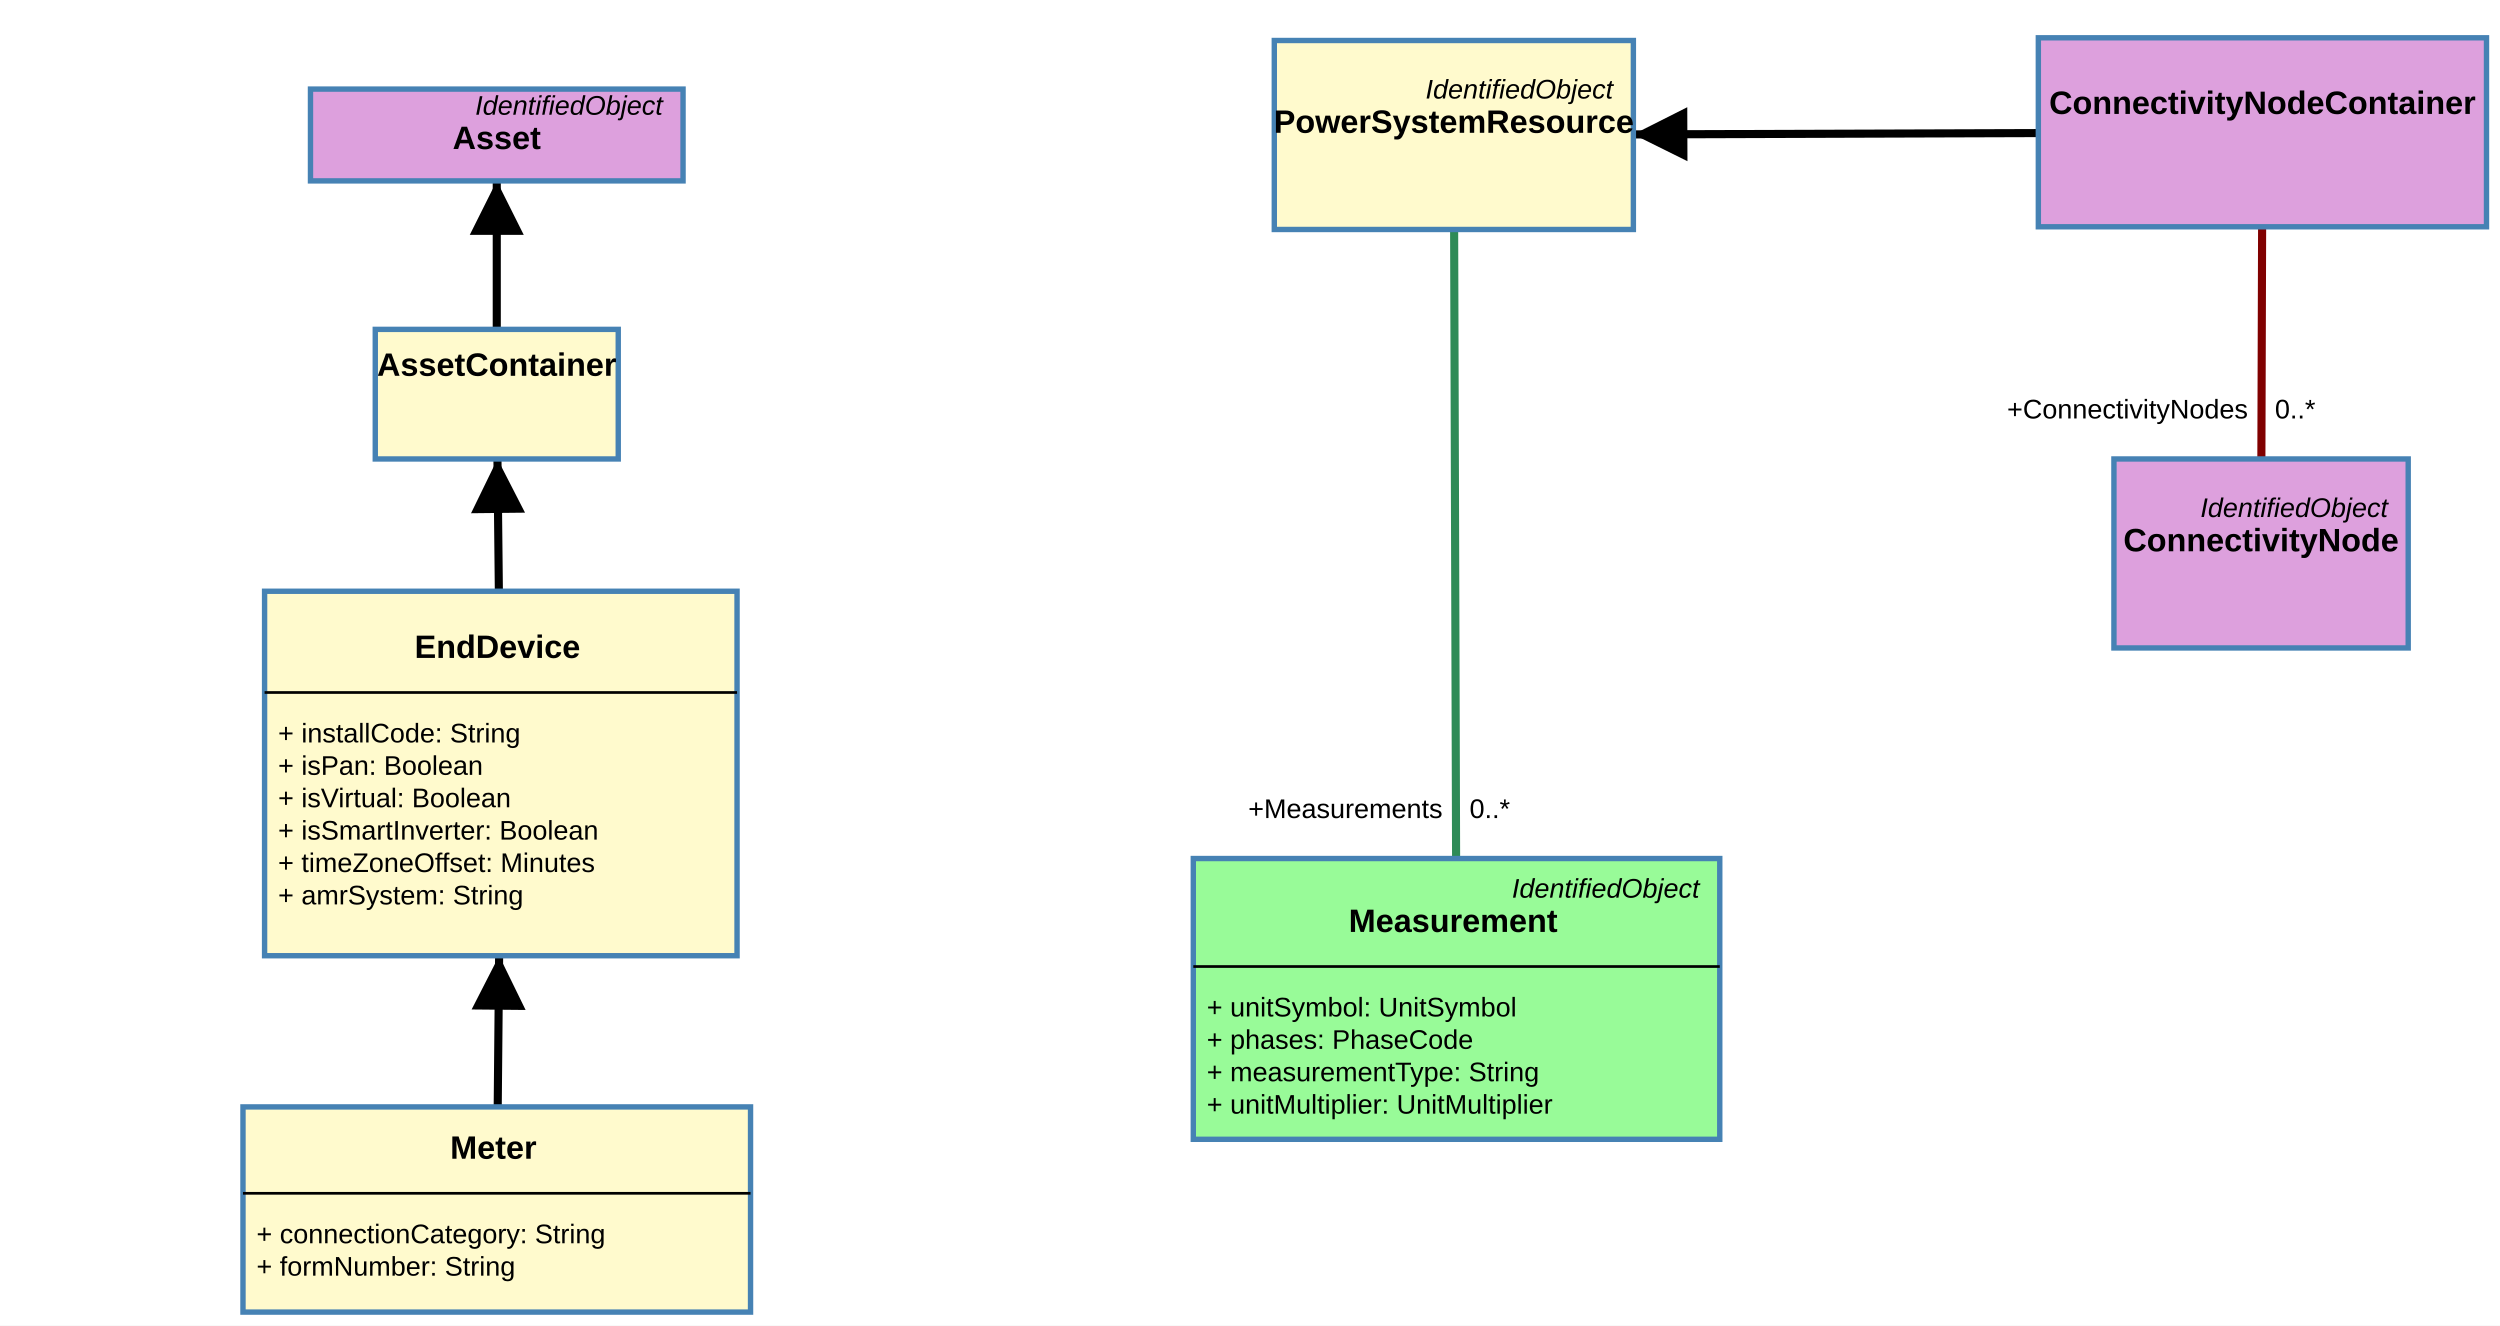
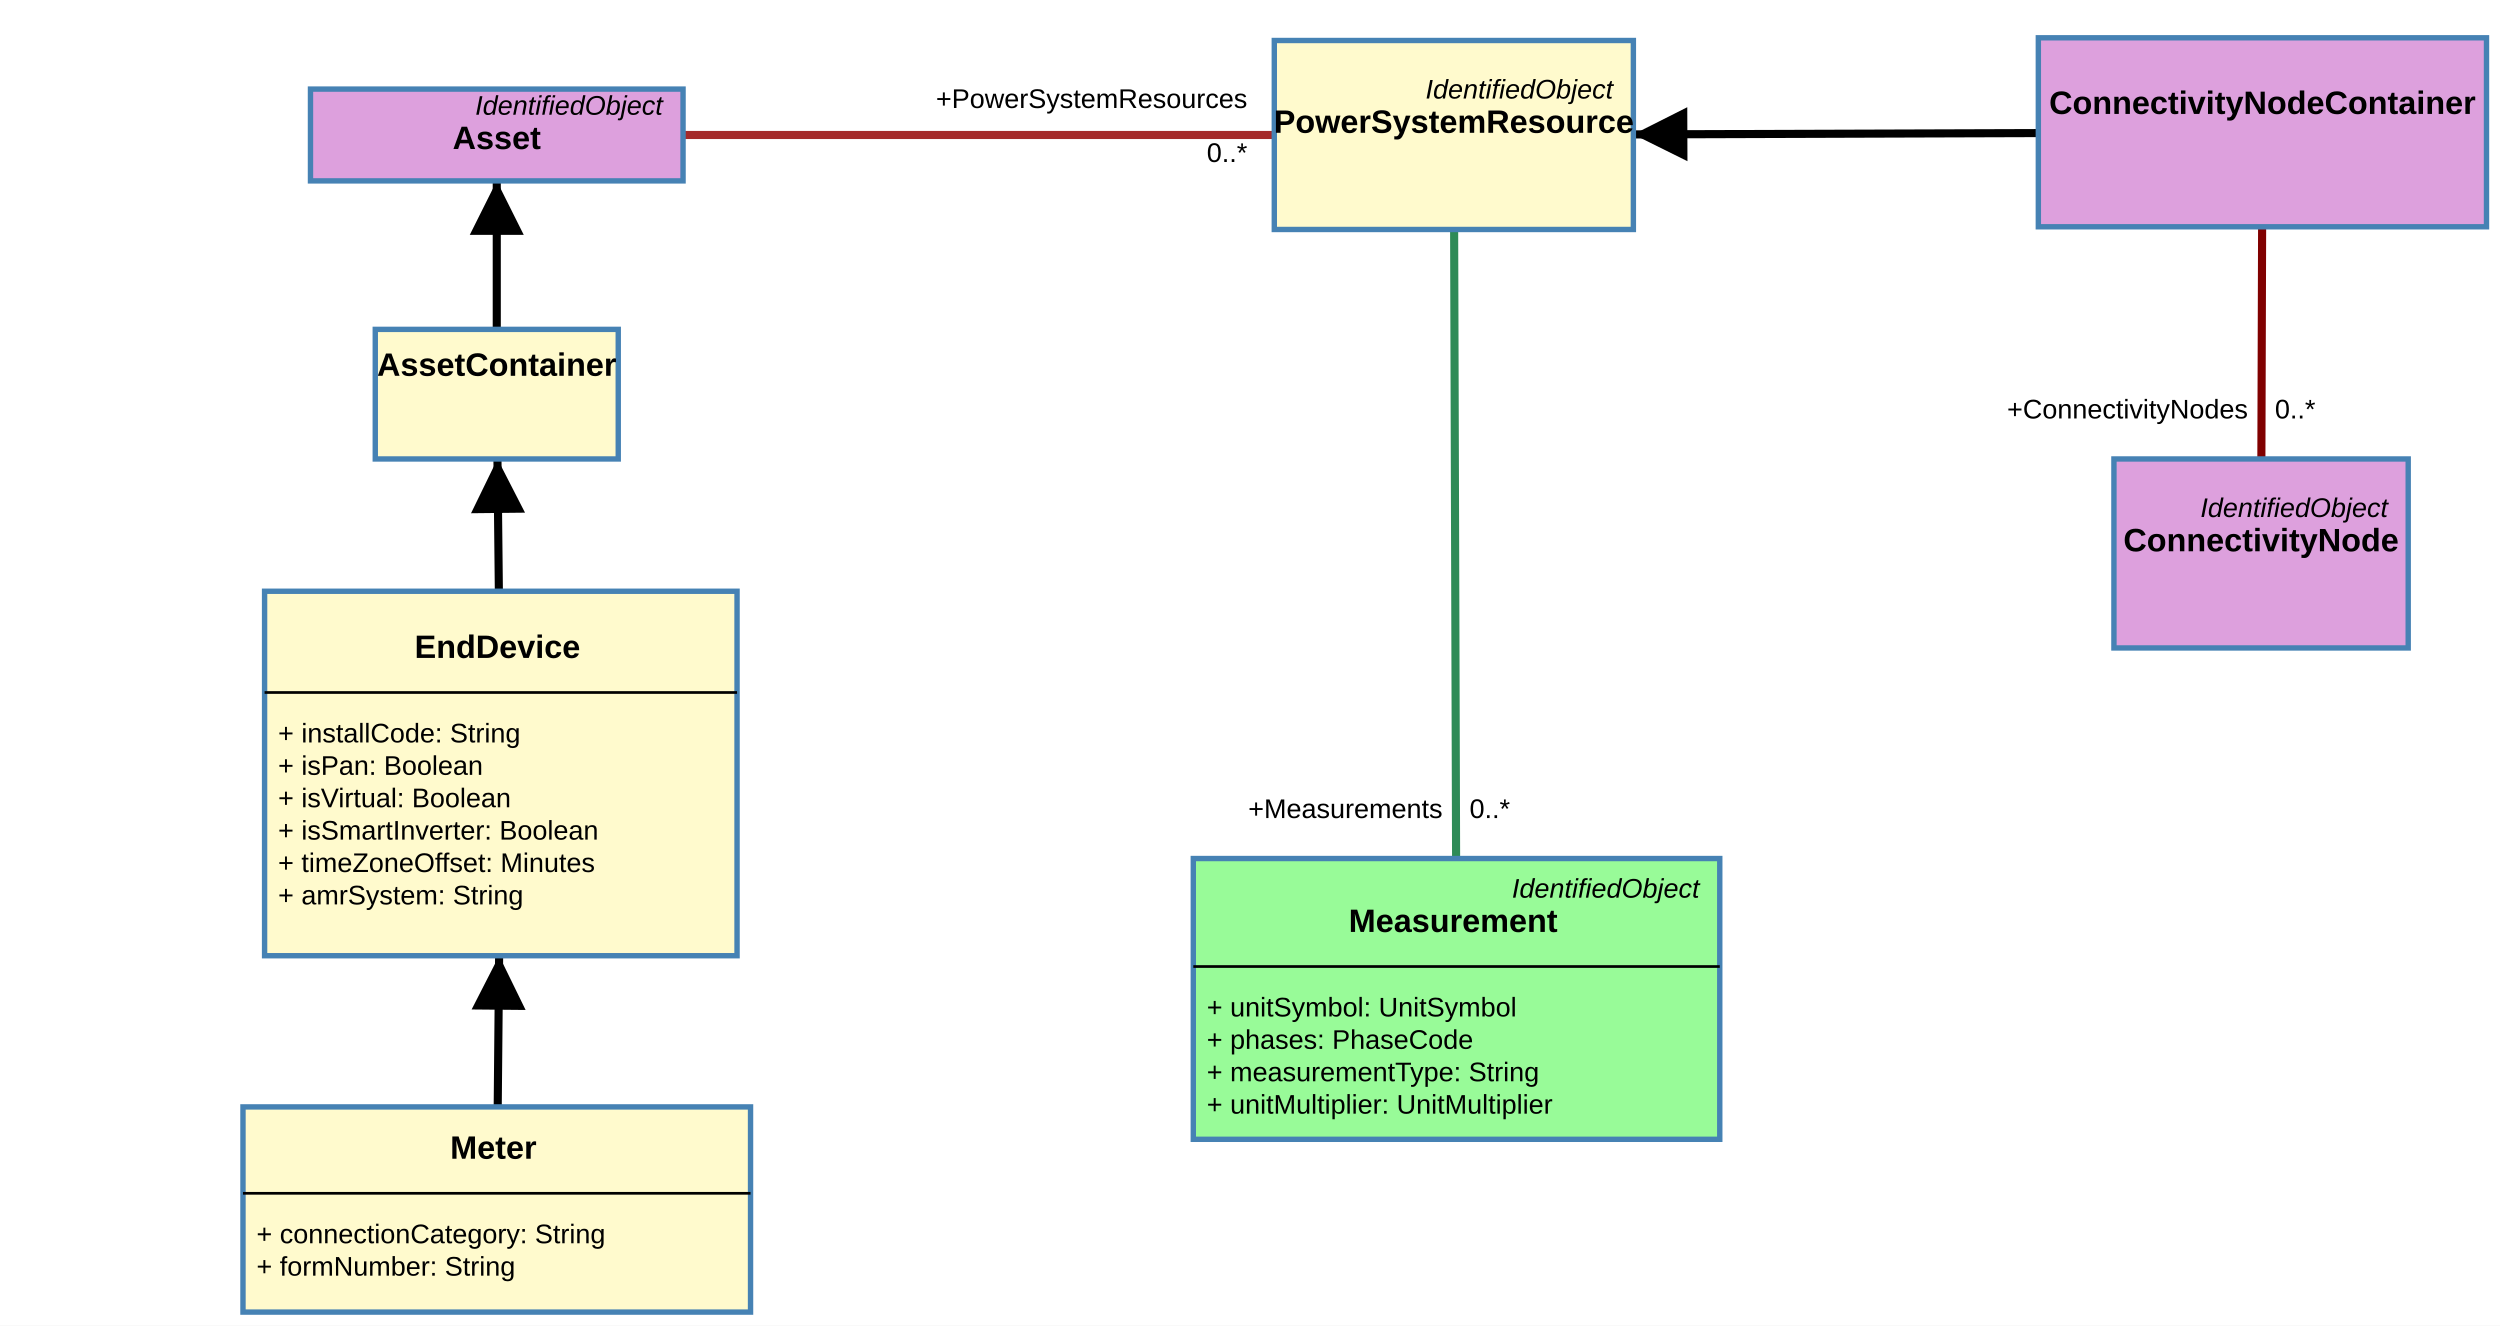
<svg xmlns="http://www.w3.org/2000/svg" width="926" height="491" style="-webkit-tap-highlight-color: rgba(0, 0, 0, 0);">
  <rect width="100%" height="100%" fill="white" />
  <g class="zoom-group">
    <defs>
      <marker id="arrowhead" viewBox="-0 -5 10 10" refX="5" refY="0" orient="auto" markerWidth="10" markerHeight="10" xoverflow="visible">
        <path d="M 0,-5 L 10 ,0 L 0,5" fill="black" style="stroke: none;" />
      </marker>
    </defs>
    <line class="link" x1="837.5" y1="205" x2="838" y2="49" stroke="#800000" stroke-width="3" />
    <line class="link" x1="838" y1="49" x2="538.5" y2="50" stroke="#000000" stroke-width="3" marker-end="url(#arrowhead)" />
    <line class="link" x1="538.5" y1="50" x2="539.5" y2="370" stroke="#2e8b57" stroke-width="3" />
    <line class="link" x1="184" y1="448" x2="185.5" y2="286.5" stroke="#000000" stroke-width="3" marker-end="url(#arrowhead)" />
    <line class="link" x1="184" y1="146" x2="184" y2="50" stroke="#000000" stroke-width="3" marker-end="url(#arrowhead)" />
    <line class="link" x1="185.5" y1="286.5" x2="184" y2="146" stroke="#000000" stroke-width="3" marker-end="url(#arrowhead)" />
+     <line class="link" x1="184" y1="50" x2="538.5" y2="50" stroke="#a52a2a" stroke-width="3" />
    <line class="arrow" x2="615" y2="49.745" x1="838" y1="49" stroke="#000000" stroke-width="2" marker-end="url(#arrowhead)" />
    <line class="arrow" x2="184.78" y2="364" x1="184" y1="448" stroke="#000000" stroke-width="2" marker-end="url(#arrowhead)" />
    <line class="arrow" x2="184" y2="77" x1="184" y1="146" stroke="#000000" stroke-width="2" marker-end="url(#arrowhead)" />
    <line class="arrow" x2="184.363" y2="179.999" x1="185.5" y1="286.5" stroke="#000000" stroke-width="2" marker-end="url(#arrowhead)" />
    <g class="draggable" transform="translate(472, 15)">
      <rect class="box" width="133" height="70" style="fill: #fffacd; stroke: steelblue; stroke-width: 2px; cursor: move;" />
      <text x="0" y="0" text-anchor="start" font-size="10px">
        <tspan x="128" y="18" dy=".35em" text-anchor="end" style="font-family: Arial, sans-serif; font-weight: 400; font-style: italic; fill: black; font-size: 10px; pointer-events: none;">IdentifiedObject</tspan>
        <tspan x="66.5" y="30" dy=".35em" text-anchor="middle" style="font-family: Arial, sans-serif; font-weight: 700; font-style: normal; fill: black; font-size: 12px; pointer-events: none;">PowerSystemResource</tspan>
      </text>
    </g>
    <g class="draggable" transform="translate(783, 170)">
      <rect class="box" width="109" height="70" style="fill: #dda0dd; stroke: steelblue; stroke-width: 2px; cursor: move;" />
      <text x="0" y="0" text-anchor="start" font-size="10px">
        <tspan x="104" y="18" dy=".35em" text-anchor="end" style="font-family: Arial, sans-serif; font-weight: 400; font-style: italic; fill: black; font-size: 10px; pointer-events: none;">IdentifiedObject</tspan>
        <tspan x="54.5" y="30" dy=".35em" text-anchor="middle" style="font-family: Arial, sans-serif; font-weight: 700; font-style: normal; fill: black; font-size: 12px; pointer-events: none;">ConnectivityNode</tspan>
      </text>
    </g>
    <g class="draggable" transform="translate(755, 14)">
      <rect class="box" width="166" height="70" style="fill: #dda0dd; stroke: steelblue; stroke-width: 2px; cursor: move;" />
      <text x="0" y="0" text-anchor="start" font-size="10px">
        <tspan x="83" y="24" dy=".35em" text-anchor="middle" style="font-family: Arial, sans-serif; font-weight: 700; font-style: normal; fill: black; font-size: 12px; pointer-events: none;">ConnectivityNodeContainer</tspan>
      </text>
    </g>
    <g class="draggable" transform="translate(442, 318)">
      <rect class="box" width="195" height="104" style="fill: #98fb98; stroke: steelblue; stroke-width: 2px; cursor: move;" />
      <text x="0" y="0" text-anchor="start" font-size="10px">
        <tspan x="190" y="11" dy=".35em" text-anchor="end" style="font-family: Arial, sans-serif; font-weight: 400; font-style: italic; fill: black; font-size: 10px; pointer-events: none;">IdentifiedObject</tspan>
        <tspan x="97.5" y="23" dy=".35em" text-anchor="middle" style="font-family: Arial, sans-serif; font-weight: 700; font-style: normal; fill: black; font-size: 12px; pointer-events: none;">Measurement</tspan>
        <tspan x="5" y="55" dy=".35em" text-anchor="start" style="font-family: Arial, sans-serif; font-weight: 400; font-style: normal; fill: black; font-size: 10px; pointer-events: none;">+   unitSymbol: UnitSymbol</tspan>
        <tspan x="5" y="67" dy=".35em" text-anchor="start" style="font-family: Arial, sans-serif; font-weight: 400; font-style: normal; fill: black; font-size: 10px; pointer-events: none;">+   phases: PhaseCode</tspan>
        <tspan x="5" y="79" dy=".35em" text-anchor="start" style="font-family: Arial, sans-serif; font-weight: 400; font-style: normal; fill: black; font-size: 10px; pointer-events: none;">+   measurementType: String</tspan>
        <tspan x="5" y="91" dy=".35em" text-anchor="start" style="font-family: Arial, sans-serif; font-weight: 400; font-style: normal; fill: black; font-size: 10px; pointer-events: none;">+   unitMultiplier: UnitMultiplier</tspan>
      </text>
      <line x1="0" x2="195" y1="40" y2="40" stroke="black" stroke-width="1" />
    </g>
    <g class="draggable" transform="translate(90, 410)">
      <rect class="box" width="188" height="76" style="fill: #fffacd; stroke: steelblue; stroke-width: 2px; cursor: move;" />
      <text x="0" y="0" text-anchor="start" font-size="10px">
        <tspan x="94" y="15" dy=".35em" text-anchor="middle" style="font-family: Arial, sans-serif; font-weight: 700; font-style: normal; fill: black; font-size: 12px; pointer-events: none;">Meter</tspan>
        <tspan x="5" y="47" dy=".35em" text-anchor="start" style="font-family: Arial, sans-serif; font-weight: 400; font-style: normal; fill: black; font-size: 10px; pointer-events: none;">+   connectionCategory: String</tspan>
        <tspan x="5" y="59" dy=".35em" text-anchor="start" style="font-family: Arial, sans-serif; font-weight: 400; font-style: normal; fill: black; font-size: 10px; pointer-events: none;">+   formNumber: String</tspan>
      </text>
      <line x1="0" x2="188" y1="32" y2="32" stroke="black" stroke-width="1" />
    </g>
    <g class="draggable" transform="translate(115, 33)">
      <rect class="box" width="138" height="34" style="fill: #dda0dd; stroke: steelblue; stroke-width: 2px; cursor: move;" />
      <text x="0" y="0" text-anchor="start" font-size="10px">
        <tspan x="133" y="6" dy=".35em" text-anchor="end" style="font-family: Arial, sans-serif; font-weight: 400; font-style: italic; fill: black; font-size: 10px; pointer-events: none;">IdentifiedObject</tspan>
        <tspan x="69" y="18" dy=".35em" text-anchor="middle" style="font-family: Arial, sans-serif; font-weight: 700; font-style: normal; fill: black; font-size: 12px; pointer-events: none;">Asset</tspan>
      </text>
    </g>
    <g class="draggable" transform="translate(139, 122)">
      <rect class="box" width="90" height="48" style="fill: #fffacd; stroke: steelblue; stroke-width: 2px; cursor: move;" />
      <text x="0" y="0" text-anchor="start" font-size="10px">
        <tspan x="45" y="13" dy=".35em" text-anchor="middle" style="font-family: Arial, sans-serif; font-weight: 700; font-style: normal; fill: black; font-size: 12px; pointer-events: none;">AssetContainer</tspan>
      </text>
    </g>
    <g class="draggable" transform="translate(98, 219)">
      <rect class="box" width="175" height="135" style="fill: #fffacd; stroke: steelblue; stroke-width: 2px; cursor: move;" />
      <text x="0" y="0" text-anchor="start" font-size="10px">
        <tspan x="87.5" y="20.5" dy=".35em" text-anchor="middle" style="font-family: Arial, sans-serif; font-weight: 700; font-style: normal; fill: black; font-size: 12px; pointer-events: none;">EndDevice</tspan>
        <tspan x="5" y="52.5" dy=".35em" text-anchor="start" style="font-family: Arial, sans-serif; font-weight: 400; font-style: normal; fill: black; font-size: 10px; pointer-events: none;">+   installCode: String</tspan>
        <tspan x="5" y="64.5" dy=".35em" text-anchor="start" style="font-family: Arial, sans-serif; font-weight: 400; font-style: normal; fill: black; font-size: 10px; pointer-events: none;">+   isPan: Boolean</tspan>
        <tspan x="5" y="76.5" dy=".35em" text-anchor="start" style="font-family: Arial, sans-serif; font-weight: 400; font-style: normal; fill: black; font-size: 10px; pointer-events: none;">+   isVirtual: Boolean</tspan>
        <tspan x="5" y="88.5" dy=".35em" text-anchor="start" style="font-family: Arial, sans-serif; font-weight: 400; font-style: normal; fill: black; font-size: 10px; pointer-events: none;">+   isSmartInverter: Boolean</tspan>
        <tspan x="5" y="100.5" dy=".35em" text-anchor="start" style="font-family: Arial, sans-serif; font-weight: 400; font-style: normal; fill: black; font-size: 10px; pointer-events: none;">+   timeZoneOffset: Minutes</tspan>
        <tspan x="5" y="112.5" dy=".35em" text-anchor="start" style="font-family: Arial, sans-serif; font-weight: 400; font-style: normal; fill: black; font-size: 10px; pointer-events: none;">+   amrSystem: String</tspan>
      </text>
      <line x1="0" x2="175" y1="37.5" y2="37.5" stroke="black" stroke-width="1" />
    </g>
    <text class="link-text-start-top" x="832.628" y="165" text-anchor="end" dy="-1em" style="font-family: Arial, sans-serif; font-size: 10px; fill: black;">+ConnectivityNodes</text>
    <text class="link-text-start-top" x="745" y="49.294" text-anchor="end" dy="-1em" style="font-family: Arial, sans-serif; font-size: 10px; fill: black;" />
    <text class="link-text-start-top" x="533.625" y="90" text-anchor="end" dy="1em" style="font-family: Arial, sans-serif; font-size: 10px; fill: black;" />
    <text class="link-text-start-top" x="179.399" y="405" text-anchor="end" dy="-1em" style="font-family: Arial, sans-serif; font-size: 10px; fill: black;" />
    <text class="link-text-start-top" x="179" y="117" text-anchor="end" dy="-1em" style="font-family: Arial, sans-serif; font-size: 10px; fill: black;" />
    <text class="link-text-start-top" x="179.726" y="214" text-anchor="end" dy="-1em" style="font-family: Arial, sans-serif; font-size: 10px; fill: black;" />
+     <text class="link-text-start-top" x="263" y="50" text-anchor="start" dy="-1em" style="font-family: Arial, sans-serif; font-size: 10px; fill: black;" />
    <text class="link-text-start-btm" x="842.628" y="165" dy="-1em" text-anchor="start" style="font-family: Arial, sans-serif; font-size: 10px; fill: black;">0..*</text>
    <text class="link-text-start-btm" x="745" y="49.294" dy="1em" text-anchor="end" style="font-family: Arial, sans-serif; font-size: 10px; fill: black;" />
    <text class="link-text-start-btm" x="543.625" y="90" dy="1em" text-anchor="start" style="font-family: Arial, sans-serif; font-size: 10px; fill: black;" />
    <text class="link-text-start-btm" x="189.399" y="405" dy="-1em" text-anchor="start" style="font-family: Arial, sans-serif; font-size: 10px; fill: black;" />
    <text class="link-text-start-btm" x="189" y="117" dy="-1em" text-anchor="start" style="font-family: Arial, sans-serif; font-size: 10px; fill: black;" />
    <text class="link-text-start-btm" x="189.726" y="214" dy="-1em" text-anchor="start" style="font-family: Arial, sans-serif; font-size: 10px; fill: black;" />
+     <text class="link-text-start-btm" x="263" y="50" dy="1em" text-anchor="start" style="font-family: Arial, sans-serif; font-size: 10px; fill: black;" />
    <text class="link-text-end-top" x="832.872" y="89" dy="1em" text-anchor="end" style="font-family: Arial, sans-serif; font-size: 10px; fill: black;" />
    <text class="link-text-end-top" x="615" y="49.761" dy="-1em" text-anchor="start" style="font-family: Arial, sans-serif; font-size: 10px; fill: black;" />
    <text class="link-text-end-top" x="534.322" y="313" dy="-1em" text-anchor="end" style="font-family: Arial, sans-serif; font-size: 10px; fill: black;">+Measurements</text>
    <text class="link-text-end-top" x="179.827" y="359" dy="1em" text-anchor="end" style="font-family: Arial, sans-serif; font-size: 10px; fill: black;" />
    <text class="link-text-end-top" x="179" y="72" dy="1em" text-anchor="end" style="font-family: Arial, sans-serif; font-size: 10px; fill: black;" />
    <text class="link-text-end-top" x="179.31" y="175" dy="1em" text-anchor="end" style="font-family: Arial, sans-serif; font-size: 10px; fill: black;" />
+     <text class="link-text-end-top" x="462" y="50" dy="-1em" text-anchor="end" style="font-family: Arial, sans-serif; font-size: 10px; fill: black;">+PowerSystemResources</text>
    <text class="link-text-end-btm" x="842.872" y="89" dy="1em" text-anchor="start" style="font-family: Arial, sans-serif; font-size: 10px; fill: black;" />
    <text class="link-text-end-btm" x="615" y="49.761" dy="1em" text-anchor="start" style="font-family: Arial, sans-serif; font-size: 10px; fill: black;" />
    <text class="link-text-end-btm" x="544.322" y="313" dy="-1em" text-anchor="start" style="font-family: Arial, sans-serif; font-size: 10px; fill: black;">0..*</text>
    <text class="link-text-end-btm" x="189.827" y="359" dy="1em" text-anchor="start" style="font-family: Arial, sans-serif; font-size: 10px; fill: black;" />
    <text class="link-text-end-btm" x="189" y="72" dy="1em" text-anchor="start" style="font-family: Arial, sans-serif; font-size: 10px; fill: black;" />
    <text class="link-text-end-btm" x="189.31" y="175" dy="1em" text-anchor="start" style="font-family: Arial, sans-serif; font-size: 10px; fill: black;" />
+     <text class="link-text-end-btm" x="462" y="50" dy="1em" text-anchor="end" style="font-family: Arial, sans-serif; font-size: 10px; fill: black;">0..*</text>
  </g>
</svg>
